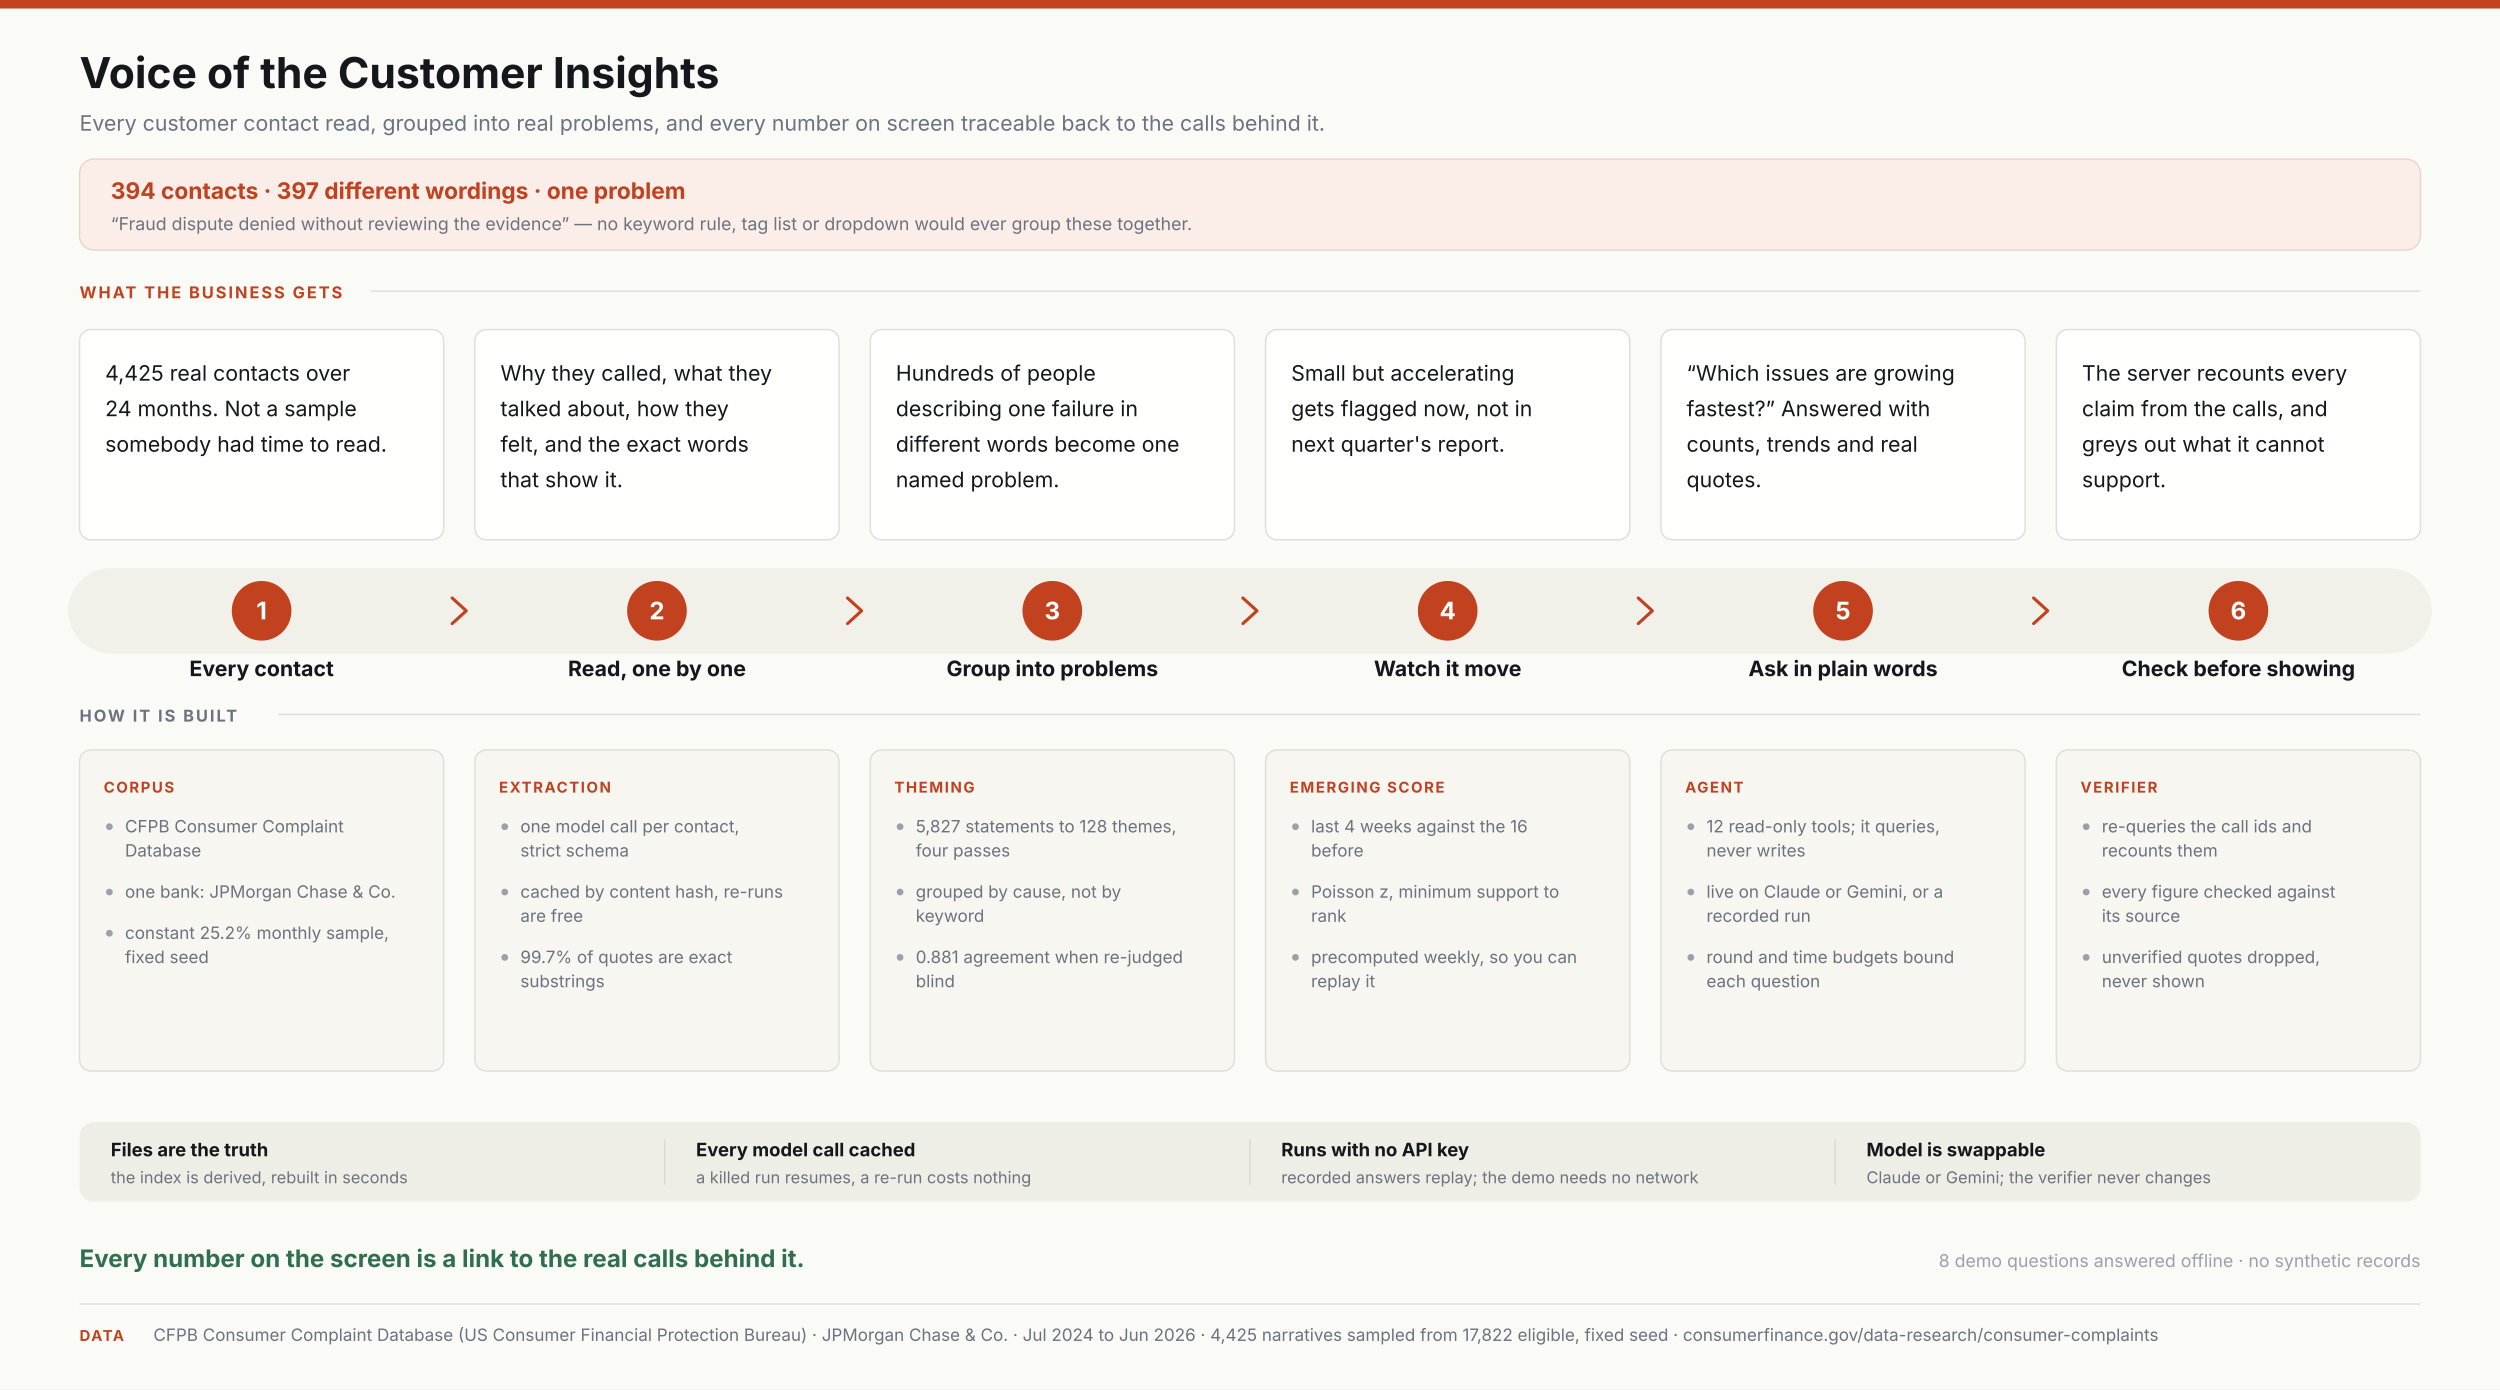
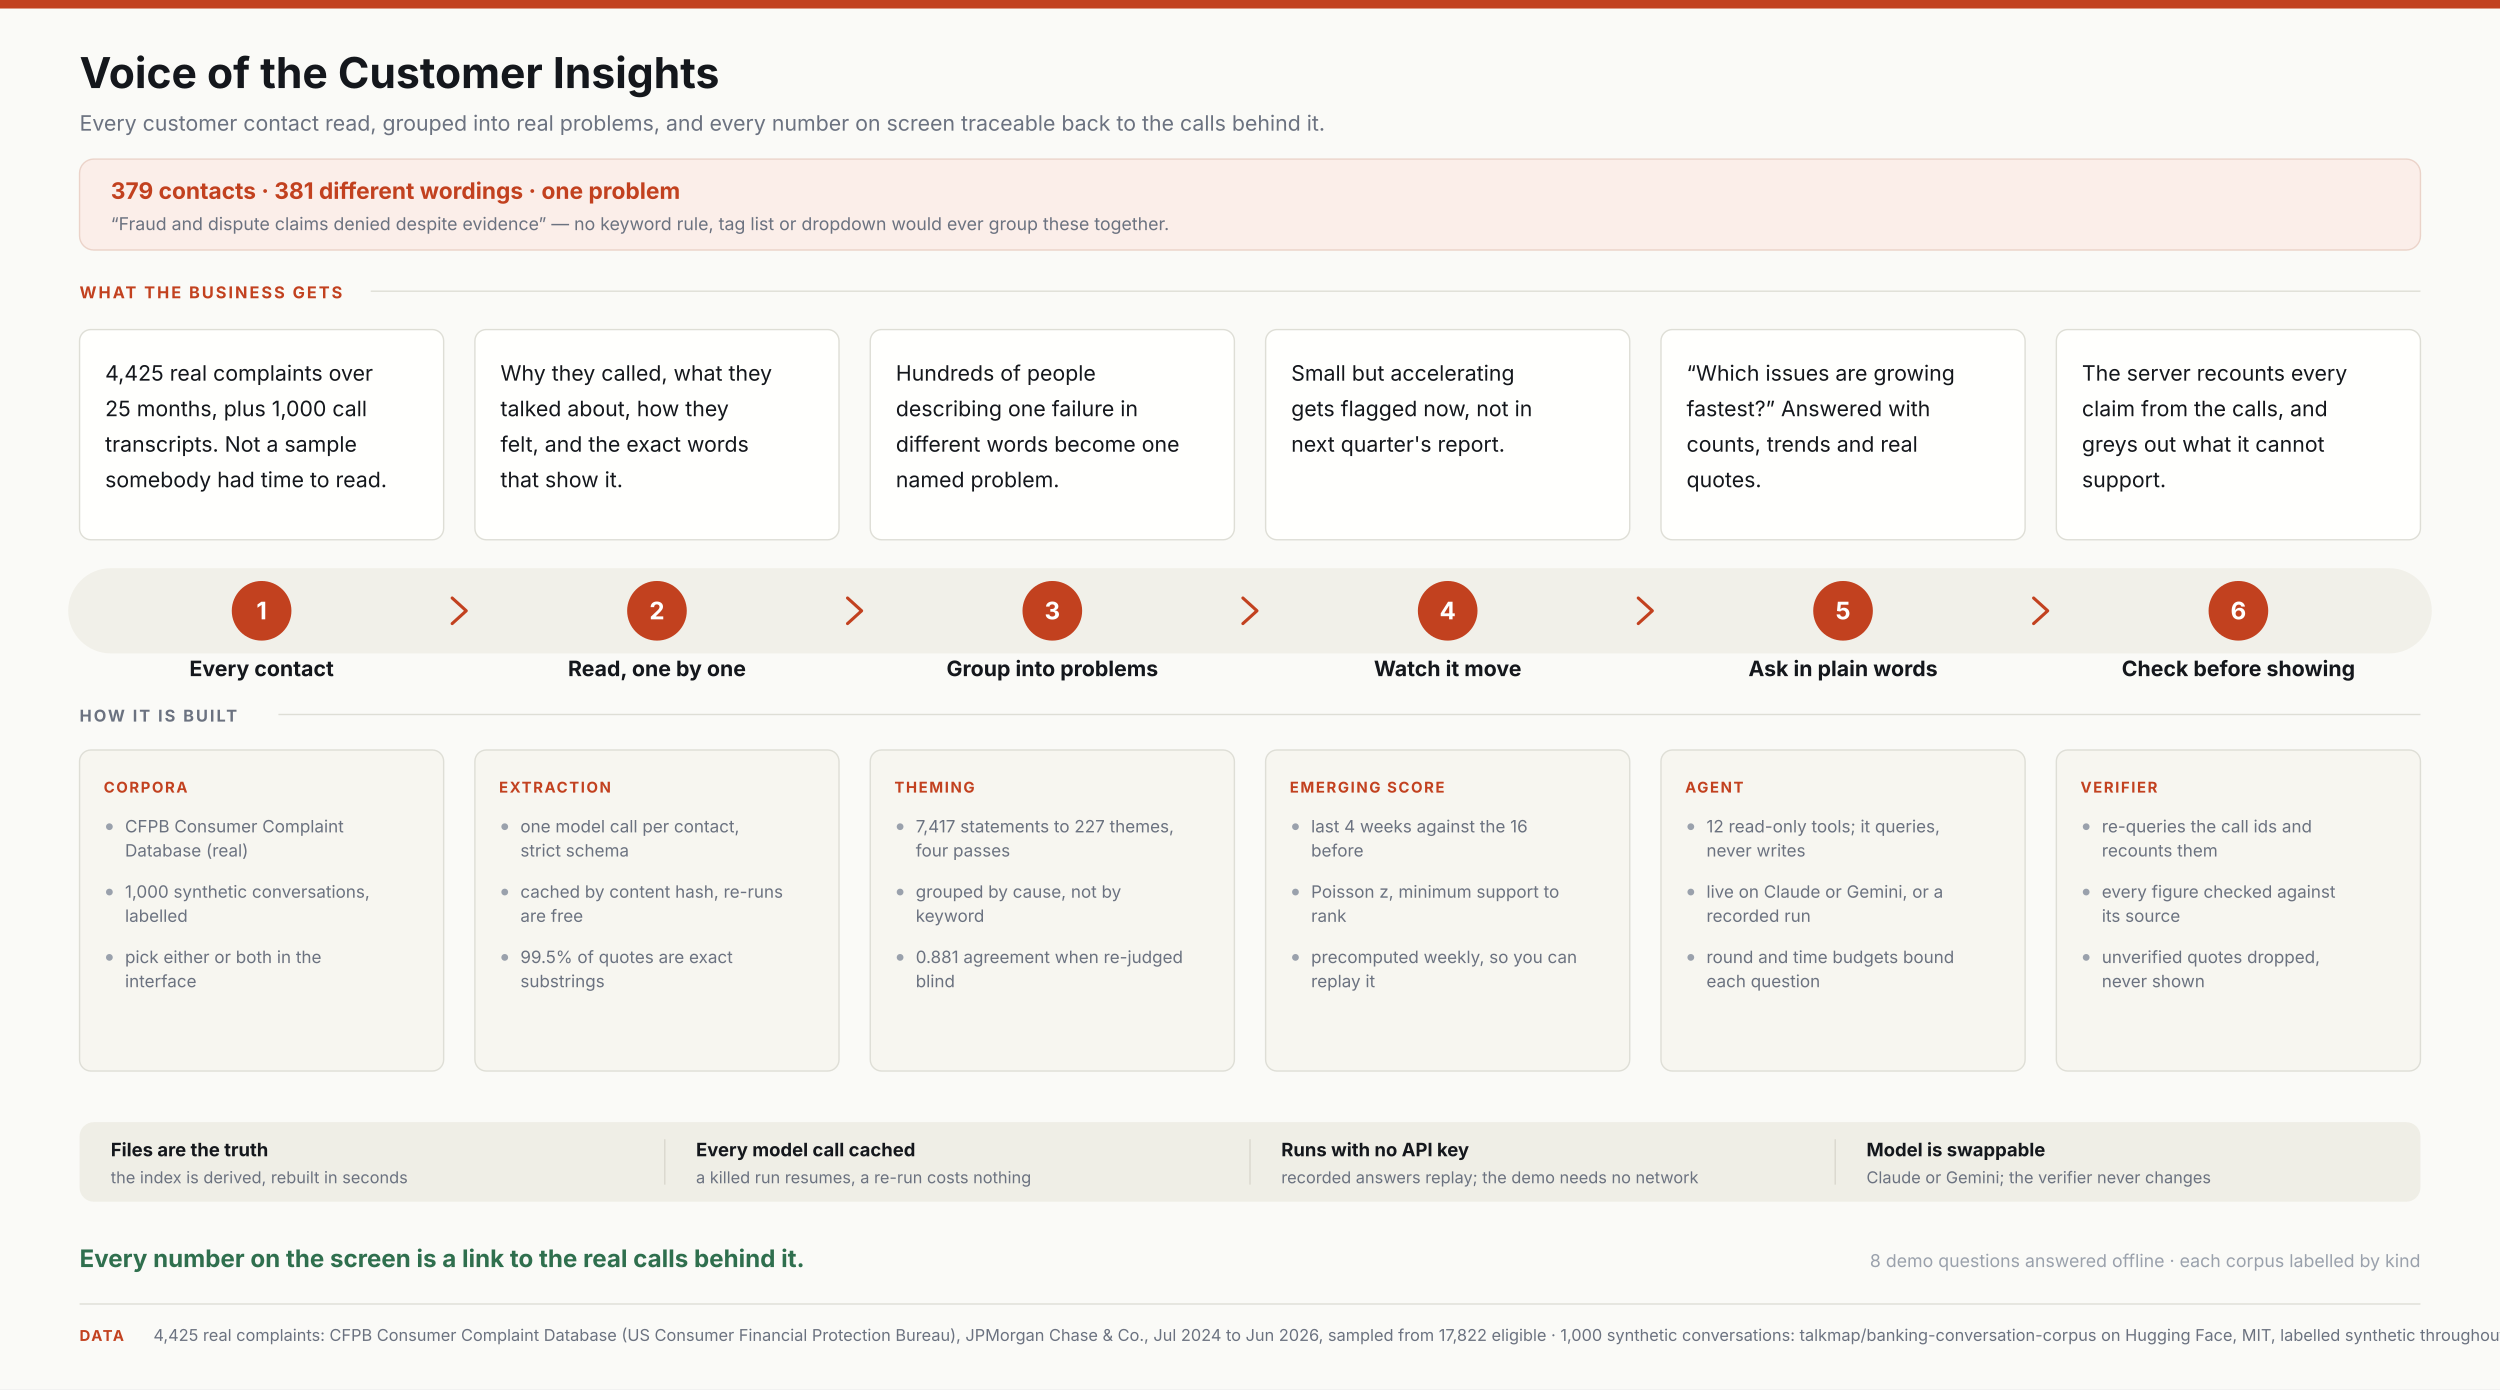
<svg xmlns="http://www.w3.org/2000/svg" viewBox="0 0 1760 978" width="1760" height="978" font-family="'Segoe UI',Inter,system-ui,-apple-system,sans-serif">
  <rect width="1760" height="978" fill="#FAFAF7" />
  <rect x="0" y="0" width="1760" height="6" fill="#C2411F" />
  <text x="56" y="62" font-family="'Segoe UI',Inter,system-ui,-apple-system,sans-serif" font-size="30" fill="#14171C" font-weight="700" text-anchor="start">Voice of the Customer Insights</text>
  <text x="56" y="92" font-family="'Segoe UI',Inter,system-ui,-apple-system,sans-serif" font-size="15" fill="#6B7280" font-weight="400" text-anchor="start">Every customer contact read, grouped into real problems, and every number on screen traceable back to the calls behind it.</text>
  <rect x="56" y="112" width="1648" height="64" rx="10" fill="#FBEEE9" stroke="#EBD3C9" stroke-width="1" />
-   <text x="78" y="140" font-family="'Segoe UI',Inter,system-ui,-apple-system,sans-serif" font-size="16" fill="#C2411F" font-weight="700" text-anchor="start">394 contacts  ·  397 different wordings  ·  one problem</text>
-   <text x="78" y="162" font-family="'Segoe UI',Inter,system-ui,-apple-system,sans-serif" font-size="12.5" fill="#6B7280" font-weight="400" text-anchor="start">“Fraud dispute denied without reviewing the evidence”  —  no keyword rule, tag list or dropdown would ever group these together.</text>
+   <text x="78" y="140" font-family="'Segoe UI',Inter,system-ui,-apple-system,sans-serif" font-size="16" fill="#C2411F" font-weight="700" text-anchor="start">379 contacts  ·  381 different wordings  ·  one problem</text>
+   <text x="78" y="162" font-family="'Segoe UI',Inter,system-ui,-apple-system,sans-serif" font-size="12.5" fill="#6B7280" font-weight="400" text-anchor="start">“Fraud and dispute claims denied despite evidence”  —  no keyword rule, tag list or dropdown would ever group these together.</text>
  <text x="56" y="210" font-family="'Segoe UI',Inter,system-ui,-apple-system,sans-serif" font-size="11.5" fill="#C2411F" font-weight="700" text-anchor="start" letter-spacing="1.4">WHAT THE BUSINESS GETS</text>
  <line x1="261" y1="205" x2="1704" y2="205" stroke="#DEDED6" stroke-width="1" />
  <text x="56" y="508" font-family="'Segoe UI',Inter,system-ui,-apple-system,sans-serif" font-size="11.5" fill="#6B7280" font-weight="700" text-anchor="start" letter-spacing="1.4">HOW IT IS BUILT</text>
  <line x1="196" y1="503" x2="1704" y2="503" stroke="#DEDED6" stroke-width="1" />
  <rect x="48" y="400" width="1664" height="60" rx="30" fill="#F1F0E9" />
  <circle cx="184.167" cy="430" r="21" fill="#C2411F" />
  <text x="184.167" y="436" font-family="'Segoe UI',Inter,system-ui,-apple-system,sans-serif" font-size="17" fill="#FFFFFF" font-weight="700" text-anchor="middle">1</text>
  <text x="184.167" y="476" font-family="'Segoe UI',Inter,system-ui,-apple-system,sans-serif" font-size="15" fill="#14171C" font-weight="700" text-anchor="middle">Every contact</text>
  <path d="M318.333 421 L328.233 430 L318.333 439" fill="none" stroke="#C2411F" stroke-width="2.2" stroke-linecap="round" stroke-linejoin="round" />
  <rect x="56.0" y="232" width="256.333" height="148" rx="8" fill="#FFFFFD" stroke="#DEDED6" stroke-width="1" />
-   <text x="74.0" y="268" font-family="'Segoe UI',Inter,system-ui,-apple-system,sans-serif" font-size="15" fill="#14171C" font-weight="400" text-anchor="start">4,425 real contacts over</text>
-   <text x="74.0" y="293" font-family="'Segoe UI',Inter,system-ui,-apple-system,sans-serif" font-size="15" fill="#14171C" font-weight="400" text-anchor="start">24 months. Not a sample</text>
-   <text x="74.0" y="318" font-family="'Segoe UI',Inter,system-ui,-apple-system,sans-serif" font-size="15" fill="#14171C" font-weight="400" text-anchor="start">somebody had time to read.</text>
+   <text x="74.0" y="268" font-family="'Segoe UI',Inter,system-ui,-apple-system,sans-serif" font-size="15" fill="#14171C" font-weight="400" text-anchor="start">4,425 real complaints over</text>
+   <text x="74.0" y="293" font-family="'Segoe UI',Inter,system-ui,-apple-system,sans-serif" font-size="15" fill="#14171C" font-weight="400" text-anchor="start">25 months, plus 1,000 call</text>
+   <text x="74.0" y="318" font-family="'Segoe UI',Inter,system-ui,-apple-system,sans-serif" font-size="15" fill="#14171C" font-weight="400" text-anchor="start">transcripts. Not a sample</text>
+   <text x="74.0" y="343" font-family="'Segoe UI',Inter,system-ui,-apple-system,sans-serif" font-size="15" fill="#14171C" font-weight="400" text-anchor="start">somebody had time to read.</text>
  <rect x="56.0" y="528" width="256.333" height="226" rx="8" fill="#F7F6F0" stroke="#DEDED6" stroke-width="1" />
-   <text x="73.0" y="558" font-family="'Segoe UI',Inter,system-ui,-apple-system,sans-serif" font-size="10.5" fill="#C2411F" font-weight="700" text-anchor="start" letter-spacing="1.1">CORPUS</text>
+   <text x="73.0" y="558" font-family="'Segoe UI',Inter,system-ui,-apple-system,sans-serif" font-size="10.5" fill="#C2411F" font-weight="700" text-anchor="start" letter-spacing="1.1">CORPORA</text>
  <circle cx="77.0" cy="582" r="2.4" fill="#9AA1AC" />
  <text x="88.0" y="586" font-family="'Segoe UI',Inter,system-ui,-apple-system,sans-serif" font-size="12" fill="#6B7280" font-weight="400" text-anchor="start">CFPB Consumer Complaint</text>
-   <text x="88.0" y="603" font-family="'Segoe UI',Inter,system-ui,-apple-system,sans-serif" font-size="12" fill="#6B7280" font-weight="400" text-anchor="start">Database</text>
+   <text x="88.0" y="603" font-family="'Segoe UI',Inter,system-ui,-apple-system,sans-serif" font-size="12" fill="#6B7280" font-weight="400" text-anchor="start">Database (real)</text>
  <circle cx="77.0" cy="628" r="2.4" fill="#9AA1AC" />
-   <text x="88.0" y="632" font-family="'Segoe UI',Inter,system-ui,-apple-system,sans-serif" font-size="12" fill="#6B7280" font-weight="400" text-anchor="start">one bank: JPMorgan Chase &amp; Co.</text>
-   <circle cx="77.0" cy="657" r="2.4" fill="#9AA1AC" />
-   <text x="88.0" y="661" font-family="'Segoe UI',Inter,system-ui,-apple-system,sans-serif" font-size="12" fill="#6B7280" font-weight="400" text-anchor="start">constant 25.2% monthly sample,</text>
-   <text x="88.0" y="678" font-family="'Segoe UI',Inter,system-ui,-apple-system,sans-serif" font-size="12" fill="#6B7280" font-weight="400" text-anchor="start">fixed seed</text>
+   <text x="88.0" y="632" font-family="'Segoe UI',Inter,system-ui,-apple-system,sans-serif" font-size="12" fill="#6B7280" font-weight="400" text-anchor="start">1,000 synthetic conversations,</text>
+   <text x="88.0" y="649" font-family="'Segoe UI',Inter,system-ui,-apple-system,sans-serif" font-size="12" fill="#6B7280" font-weight="400" text-anchor="start">labelled</text>
+   <circle cx="77.0" cy="674" r="2.4" fill="#9AA1AC" />
+   <text x="88.0" y="678" font-family="'Segoe UI',Inter,system-ui,-apple-system,sans-serif" font-size="12" fill="#6B7280" font-weight="400" text-anchor="start">pick either or both in the</text>
+   <text x="88.0" y="695" font-family="'Segoe UI',Inter,system-ui,-apple-system,sans-serif" font-size="12" fill="#6B7280" font-weight="400" text-anchor="start">interface</text>
  <circle cx="462.5" cy="430" r="21" fill="#C2411F" />
  <text x="462.5" y="436" font-family="'Segoe UI',Inter,system-ui,-apple-system,sans-serif" font-size="17" fill="#FFFFFF" font-weight="700" text-anchor="middle">2</text>
  <text x="462.5" y="476" font-family="'Segoe UI',Inter,system-ui,-apple-system,sans-serif" font-size="15" fill="#14171C" font-weight="700" text-anchor="middle">Read, one by one</text>
  <path d="M596.667 421 L606.567 430 L596.667 439" fill="none" stroke="#C2411F" stroke-width="2.2" stroke-linecap="round" stroke-linejoin="round" />
  <rect x="334.333" y="232" width="256.333" height="148" rx="8" fill="#FFFFFD" stroke="#DEDED6" stroke-width="1" />
  <text x="352.333" y="268" font-family="'Segoe UI',Inter,system-ui,-apple-system,sans-serif" font-size="15" fill="#14171C" font-weight="400" text-anchor="start">Why they called, what they</text>
  <text x="352.333" y="293" font-family="'Segoe UI',Inter,system-ui,-apple-system,sans-serif" font-size="15" fill="#14171C" font-weight="400" text-anchor="start">talked about, how they</text>
  <text x="352.333" y="318" font-family="'Segoe UI',Inter,system-ui,-apple-system,sans-serif" font-size="15" fill="#14171C" font-weight="400" text-anchor="start">felt, and the exact words</text>
  <text x="352.333" y="343" font-family="'Segoe UI',Inter,system-ui,-apple-system,sans-serif" font-size="15" fill="#14171C" font-weight="400" text-anchor="start">that show it.</text>
  <rect x="334.333" y="528" width="256.333" height="226" rx="8" fill="#F7F6F0" stroke="#DEDED6" stroke-width="1" />
  <text x="351.333" y="558" font-family="'Segoe UI',Inter,system-ui,-apple-system,sans-serif" font-size="10.5" fill="#C2411F" font-weight="700" text-anchor="start" letter-spacing="1.1">EXTRACTION</text>
  <circle cx="355.333" cy="582" r="2.4" fill="#9AA1AC" />
  <text x="366.333" y="586" font-family="'Segoe UI',Inter,system-ui,-apple-system,sans-serif" font-size="12" fill="#6B7280" font-weight="400" text-anchor="start">one model call per contact,</text>
  <text x="366.333" y="603" font-family="'Segoe UI',Inter,system-ui,-apple-system,sans-serif" font-size="12" fill="#6B7280" font-weight="400" text-anchor="start">strict schema</text>
  <circle cx="355.333" cy="628" r="2.4" fill="#9AA1AC" />
  <text x="366.333" y="632" font-family="'Segoe UI',Inter,system-ui,-apple-system,sans-serif" font-size="12" fill="#6B7280" font-weight="400" text-anchor="start">cached by content hash, re-runs</text>
  <text x="366.333" y="649" font-family="'Segoe UI',Inter,system-ui,-apple-system,sans-serif" font-size="12" fill="#6B7280" font-weight="400" text-anchor="start">are free</text>
  <circle cx="355.333" cy="674" r="2.4" fill="#9AA1AC" />
-   <text x="366.333" y="678" font-family="'Segoe UI',Inter,system-ui,-apple-system,sans-serif" font-size="12" fill="#6B7280" font-weight="400" text-anchor="start">99.7% of quotes are exact</text>
+   <text x="366.333" y="678" font-family="'Segoe UI',Inter,system-ui,-apple-system,sans-serif" font-size="12" fill="#6B7280" font-weight="400" text-anchor="start">99.5% of quotes are exact</text>
  <text x="366.333" y="695" font-family="'Segoe UI',Inter,system-ui,-apple-system,sans-serif" font-size="12" fill="#6B7280" font-weight="400" text-anchor="start">substrings</text>
  <circle cx="740.833" cy="430" r="21" fill="#C2411F" />
  <text x="740.833" y="436" font-family="'Segoe UI',Inter,system-ui,-apple-system,sans-serif" font-size="17" fill="#FFFFFF" font-weight="700" text-anchor="middle">3</text>
  <text x="740.833" y="476" font-family="'Segoe UI',Inter,system-ui,-apple-system,sans-serif" font-size="15" fill="#14171C" font-weight="700" text-anchor="middle">Group into problems</text>
  <path d="M875.0 421 L884.9 430 L875.0 439" fill="none" stroke="#C2411F" stroke-width="2.2" stroke-linecap="round" stroke-linejoin="round" />
  <rect x="612.667" y="232" width="256.333" height="148" rx="8" fill="#FFFFFD" stroke="#DEDED6" stroke-width="1" />
  <text x="630.667" y="268" font-family="'Segoe UI',Inter,system-ui,-apple-system,sans-serif" font-size="15" fill="#14171C" font-weight="400" text-anchor="start">Hundreds of people</text>
  <text x="630.667" y="293" font-family="'Segoe UI',Inter,system-ui,-apple-system,sans-serif" font-size="15" fill="#14171C" font-weight="400" text-anchor="start">describing one failure in</text>
  <text x="630.667" y="318" font-family="'Segoe UI',Inter,system-ui,-apple-system,sans-serif" font-size="15" fill="#14171C" font-weight="400" text-anchor="start">different words become one</text>
  <text x="630.667" y="343" font-family="'Segoe UI',Inter,system-ui,-apple-system,sans-serif" font-size="15" fill="#14171C" font-weight="400" text-anchor="start">named problem.</text>
  <rect x="612.667" y="528" width="256.333" height="226" rx="8" fill="#F7F6F0" stroke="#DEDED6" stroke-width="1" />
  <text x="629.667" y="558" font-family="'Segoe UI',Inter,system-ui,-apple-system,sans-serif" font-size="10.5" fill="#C2411F" font-weight="700" text-anchor="start" letter-spacing="1.1">THEMING</text>
  <circle cx="633.667" cy="582" r="2.4" fill="#9AA1AC" />
-   <text x="644.667" y="586" font-family="'Segoe UI',Inter,system-ui,-apple-system,sans-serif" font-size="12" fill="#6B7280" font-weight="400" text-anchor="start">5,827 statements to 128 themes,</text>
+   <text x="644.667" y="586" font-family="'Segoe UI',Inter,system-ui,-apple-system,sans-serif" font-size="12" fill="#6B7280" font-weight="400" text-anchor="start">7,417 statements to 227 themes,</text>
  <text x="644.667" y="603" font-family="'Segoe UI',Inter,system-ui,-apple-system,sans-serif" font-size="12" fill="#6B7280" font-weight="400" text-anchor="start">four passes</text>
  <circle cx="633.667" cy="628" r="2.4" fill="#9AA1AC" />
  <text x="644.667" y="632" font-family="'Segoe UI',Inter,system-ui,-apple-system,sans-serif" font-size="12" fill="#6B7280" font-weight="400" text-anchor="start">grouped by cause, not by</text>
  <text x="644.667" y="649" font-family="'Segoe UI',Inter,system-ui,-apple-system,sans-serif" font-size="12" fill="#6B7280" font-weight="400" text-anchor="start">keyword</text>
  <circle cx="633.667" cy="674" r="2.4" fill="#9AA1AC" />
  <text x="644.667" y="678" font-family="'Segoe UI',Inter,system-ui,-apple-system,sans-serif" font-size="12" fill="#6B7280" font-weight="400" text-anchor="start">0.881 agreement when re-judged</text>
  <text x="644.667" y="695" font-family="'Segoe UI',Inter,system-ui,-apple-system,sans-serif" font-size="12" fill="#6B7280" font-weight="400" text-anchor="start">blind</text>
  <circle cx="1019.167" cy="430" r="21" fill="#C2411F" />
  <text x="1019.167" y="436" font-family="'Segoe UI',Inter,system-ui,-apple-system,sans-serif" font-size="17" fill="#FFFFFF" font-weight="700" text-anchor="middle">4</text>
  <text x="1019.167" y="476" font-family="'Segoe UI',Inter,system-ui,-apple-system,sans-serif" font-size="15" fill="#14171C" font-weight="700" text-anchor="middle">Watch it move</text>
  <path d="M1153.333 421 L1163.233 430 L1153.333 439" fill="none" stroke="#C2411F" stroke-width="2.2" stroke-linecap="round" stroke-linejoin="round" />
  <rect x="891.0" y="232" width="256.333" height="148" rx="8" fill="#FFFFFD" stroke="#DEDED6" stroke-width="1" />
  <text x="909.0" y="268" font-family="'Segoe UI',Inter,system-ui,-apple-system,sans-serif" font-size="15" fill="#14171C" font-weight="400" text-anchor="start">Small but accelerating</text>
  <text x="909.0" y="293" font-family="'Segoe UI',Inter,system-ui,-apple-system,sans-serif" font-size="15" fill="#14171C" font-weight="400" text-anchor="start">gets flagged now, not in</text>
  <text x="909.0" y="318" font-family="'Segoe UI',Inter,system-ui,-apple-system,sans-serif" font-size="15" fill="#14171C" font-weight="400" text-anchor="start">next quarter's report.</text>
  <rect x="891.0" y="528" width="256.333" height="226" rx="8" fill="#F7F6F0" stroke="#DEDED6" stroke-width="1" />
  <text x="908.0" y="558" font-family="'Segoe UI',Inter,system-ui,-apple-system,sans-serif" font-size="10.5" fill="#C2411F" font-weight="700" text-anchor="start" letter-spacing="1.1">EMERGING SCORE</text>
  <circle cx="912.0" cy="582" r="2.4" fill="#9AA1AC" />
  <text x="923.0" y="586" font-family="'Segoe UI',Inter,system-ui,-apple-system,sans-serif" font-size="12" fill="#6B7280" font-weight="400" text-anchor="start">last 4 weeks against the 16</text>
  <text x="923.0" y="603" font-family="'Segoe UI',Inter,system-ui,-apple-system,sans-serif" font-size="12" fill="#6B7280" font-weight="400" text-anchor="start">before</text>
  <circle cx="912.0" cy="628" r="2.4" fill="#9AA1AC" />
  <text x="923.0" y="632" font-family="'Segoe UI',Inter,system-ui,-apple-system,sans-serif" font-size="12" fill="#6B7280" font-weight="400" text-anchor="start">Poisson z, minimum support to</text>
  <text x="923.0" y="649" font-family="'Segoe UI',Inter,system-ui,-apple-system,sans-serif" font-size="12" fill="#6B7280" font-weight="400" text-anchor="start">rank</text>
  <circle cx="912.0" cy="674" r="2.4" fill="#9AA1AC" />
  <text x="923.0" y="678" font-family="'Segoe UI',Inter,system-ui,-apple-system,sans-serif" font-size="12" fill="#6B7280" font-weight="400" text-anchor="start">precomputed weekly, so you can</text>
  <text x="923.0" y="695" font-family="'Segoe UI',Inter,system-ui,-apple-system,sans-serif" font-size="12" fill="#6B7280" font-weight="400" text-anchor="start">replay it</text>
  <circle cx="1297.5" cy="430" r="21" fill="#C2411F" />
  <text x="1297.5" y="436" font-family="'Segoe UI',Inter,system-ui,-apple-system,sans-serif" font-size="17" fill="#FFFFFF" font-weight="700" text-anchor="middle">5</text>
  <text x="1297.5" y="476" font-family="'Segoe UI',Inter,system-ui,-apple-system,sans-serif" font-size="15" fill="#14171C" font-weight="700" text-anchor="middle">Ask in plain words</text>
  <path d="M1431.667 421 L1441.567 430 L1431.667 439" fill="none" stroke="#C2411F" stroke-width="2.2" stroke-linecap="round" stroke-linejoin="round" />
  <rect x="1169.333" y="232" width="256.333" height="148" rx="8" fill="#FFFFFD" stroke="#DEDED6" stroke-width="1" />
  <text x="1187.333" y="268" font-family="'Segoe UI',Inter,system-ui,-apple-system,sans-serif" font-size="15" fill="#14171C" font-weight="400" text-anchor="start">“Which issues are growing</text>
  <text x="1187.333" y="293" font-family="'Segoe UI',Inter,system-ui,-apple-system,sans-serif" font-size="15" fill="#14171C" font-weight="400" text-anchor="start">fastest?” Answered with</text>
  <text x="1187.333" y="318" font-family="'Segoe UI',Inter,system-ui,-apple-system,sans-serif" font-size="15" fill="#14171C" font-weight="400" text-anchor="start">counts, trends and real</text>
  <text x="1187.333" y="343" font-family="'Segoe UI',Inter,system-ui,-apple-system,sans-serif" font-size="15" fill="#14171C" font-weight="400" text-anchor="start">quotes.</text>
  <rect x="1169.333" y="528" width="256.333" height="226" rx="8" fill="#F7F6F0" stroke="#DEDED6" stroke-width="1" />
  <text x="1186.333" y="558" font-family="'Segoe UI',Inter,system-ui,-apple-system,sans-serif" font-size="10.5" fill="#C2411F" font-weight="700" text-anchor="start" letter-spacing="1.1">AGENT</text>
  <circle cx="1190.333" cy="582" r="2.4" fill="#9AA1AC" />
  <text x="1201.333" y="586" font-family="'Segoe UI',Inter,system-ui,-apple-system,sans-serif" font-size="12" fill="#6B7280" font-weight="400" text-anchor="start">12 read-only tools; it queries,</text>
  <text x="1201.333" y="603" font-family="'Segoe UI',Inter,system-ui,-apple-system,sans-serif" font-size="12" fill="#6B7280" font-weight="400" text-anchor="start">never writes</text>
  <circle cx="1190.333" cy="628" r="2.4" fill="#9AA1AC" />
  <text x="1201.333" y="632" font-family="'Segoe UI',Inter,system-ui,-apple-system,sans-serif" font-size="12" fill="#6B7280" font-weight="400" text-anchor="start">live on Claude or Gemini, or a</text>
  <text x="1201.333" y="649" font-family="'Segoe UI',Inter,system-ui,-apple-system,sans-serif" font-size="12" fill="#6B7280" font-weight="400" text-anchor="start">recorded run</text>
  <circle cx="1190.333" cy="674" r="2.4" fill="#9AA1AC" />
  <text x="1201.333" y="678" font-family="'Segoe UI',Inter,system-ui,-apple-system,sans-serif" font-size="12" fill="#6B7280" font-weight="400" text-anchor="start">round and time budgets bound</text>
  <text x="1201.333" y="695" font-family="'Segoe UI',Inter,system-ui,-apple-system,sans-serif" font-size="12" fill="#6B7280" font-weight="400" text-anchor="start">each question</text>
  <circle cx="1575.833" cy="430" r="21" fill="#C2411F" />
  <text x="1575.833" y="436" font-family="'Segoe UI',Inter,system-ui,-apple-system,sans-serif" font-size="17" fill="#FFFFFF" font-weight="700" text-anchor="middle">6</text>
  <text x="1575.833" y="476" font-family="'Segoe UI',Inter,system-ui,-apple-system,sans-serif" font-size="15" fill="#14171C" font-weight="700" text-anchor="middle">Check before showing</text>
  <rect x="1447.667" y="232" width="256.333" height="148" rx="8" fill="#FFFFFD" stroke="#DEDED6" stroke-width="1" />
  <text x="1465.667" y="268" font-family="'Segoe UI',Inter,system-ui,-apple-system,sans-serif" font-size="15" fill="#14171C" font-weight="400" text-anchor="start">The server recounts every</text>
  <text x="1465.667" y="293" font-family="'Segoe UI',Inter,system-ui,-apple-system,sans-serif" font-size="15" fill="#14171C" font-weight="400" text-anchor="start">claim from the calls, and</text>
  <text x="1465.667" y="318" font-family="'Segoe UI',Inter,system-ui,-apple-system,sans-serif" font-size="15" fill="#14171C" font-weight="400" text-anchor="start">greys out what it cannot</text>
  <text x="1465.667" y="343" font-family="'Segoe UI',Inter,system-ui,-apple-system,sans-serif" font-size="15" fill="#14171C" font-weight="400" text-anchor="start">support.</text>
  <rect x="1447.667" y="528" width="256.333" height="226" rx="8" fill="#F7F6F0" stroke="#DEDED6" stroke-width="1" />
  <text x="1464.667" y="558" font-family="'Segoe UI',Inter,system-ui,-apple-system,sans-serif" font-size="10.5" fill="#C2411F" font-weight="700" text-anchor="start" letter-spacing="1.1">VERIFIER</text>
  <circle cx="1468.667" cy="582" r="2.4" fill="#9AA1AC" />
  <text x="1479.667" y="586" font-family="'Segoe UI',Inter,system-ui,-apple-system,sans-serif" font-size="12" fill="#6B7280" font-weight="400" text-anchor="start">re-queries the call ids and</text>
  <text x="1479.667" y="603" font-family="'Segoe UI',Inter,system-ui,-apple-system,sans-serif" font-size="12" fill="#6B7280" font-weight="400" text-anchor="start">recounts them</text>
  <circle cx="1468.667" cy="628" r="2.4" fill="#9AA1AC" />
  <text x="1479.667" y="632" font-family="'Segoe UI',Inter,system-ui,-apple-system,sans-serif" font-size="12" fill="#6B7280" font-weight="400" text-anchor="start">every figure checked against</text>
  <text x="1479.667" y="649" font-family="'Segoe UI',Inter,system-ui,-apple-system,sans-serif" font-size="12" fill="#6B7280" font-weight="400" text-anchor="start">its source</text>
  <circle cx="1468.667" cy="674" r="2.4" fill="#9AA1AC" />
  <text x="1479.667" y="678" font-family="'Segoe UI',Inter,system-ui,-apple-system,sans-serif" font-size="12" fill="#6B7280" font-weight="400" text-anchor="start">unverified quotes dropped,</text>
  <text x="1479.667" y="695" font-family="'Segoe UI',Inter,system-ui,-apple-system,sans-serif" font-size="12" fill="#6B7280" font-weight="400" text-anchor="start">never shown</text>
  <rect x="56" y="790" width="1648" height="56" rx="10" fill="#EFEEE6" />
  <text x="78.0" y="814" font-family="'Segoe UI',Inter,system-ui,-apple-system,sans-serif" font-size="13" fill="#14171C" font-weight="700" text-anchor="start">Files are the truth</text>
  <text x="78.0" y="833" font-family="'Segoe UI',Inter,system-ui,-apple-system,sans-serif" font-size="11.5" fill="#6B7280" font-weight="400" text-anchor="start">the index is derived, rebuilt in seconds</text>
  <text x="490.0" y="814" font-family="'Segoe UI',Inter,system-ui,-apple-system,sans-serif" font-size="13" fill="#14171C" font-weight="700" text-anchor="start">Every model call cached</text>
  <text x="490.0" y="833" font-family="'Segoe UI',Inter,system-ui,-apple-system,sans-serif" font-size="11.5" fill="#6B7280" font-weight="400" text-anchor="start">a killed run resumes, a re-run costs nothing</text>
  <line x1="468.0" y1="802" x2="468.0" y2="834" stroke="#DAD8CE" stroke-width="1" />
  <text x="902.0" y="814" font-family="'Segoe UI',Inter,system-ui,-apple-system,sans-serif" font-size="13" fill="#14171C" font-weight="700" text-anchor="start">Runs with no API key</text>
  <text x="902.0" y="833" font-family="'Segoe UI',Inter,system-ui,-apple-system,sans-serif" font-size="11.5" fill="#6B7280" font-weight="400" text-anchor="start">recorded answers replay; the demo needs no network</text>
  <line x1="880.0" y1="802" x2="880.0" y2="834" stroke="#DAD8CE" stroke-width="1" />
  <text x="1314.0" y="814" font-family="'Segoe UI',Inter,system-ui,-apple-system,sans-serif" font-size="13" fill="#14171C" font-weight="700" text-anchor="start">Model is swappable</text>
  <text x="1314.0" y="833" font-family="'Segoe UI',Inter,system-ui,-apple-system,sans-serif" font-size="11.5" fill="#6B7280" font-weight="400" text-anchor="start">Claude or Gemini; the verifier never changes</text>
  <line x1="1292.0" y1="802" x2="1292.0" y2="834" stroke="#DAD8CE" stroke-width="1" />
  <text x="56" y="892" font-family="'Segoe UI',Inter,system-ui,-apple-system,sans-serif" font-size="17" fill="#2F6F4E" font-weight="700" text-anchor="start">Every number on the screen is a link to the real calls behind it.</text>
-   <text x="1704" y="892" font-family="'Segoe UI',Inter,system-ui,-apple-system,sans-serif" font-size="12.5" fill="#9AA1AC" font-weight="400" text-anchor="end">8 demo questions answered offline  ·  no synthetic records</text>
+   <text x="1704" y="892" font-family="'Segoe UI',Inter,system-ui,-apple-system,sans-serif" font-size="12.5" fill="#9AA1AC" font-weight="400" text-anchor="end">8 demo questions answered offline  ·  each corpus labelled by kind</text>
  <line x1="56" y1="918" x2="1704" y2="918" stroke="#DEDED6" stroke-width="1" />
  <text x="56" y="944" font-family="'Segoe UI',Inter,system-ui,-apple-system,sans-serif" font-size="10.5" fill="#C2411F" font-weight="700" text-anchor="start" letter-spacing="1.1">DATA</text>
-   <text x="108" y="944" font-family="'Segoe UI',Inter,system-ui,-apple-system,sans-serif" font-size="12" fill="#6B7280" font-weight="400" text-anchor="start">CFPB Consumer Complaint Database (US Consumer Financial Protection Bureau)  ·  JPMorgan Chase &amp; Co.  ·  Jul 2024 to Jun 2026  ·  4,425 narratives sampled from 17,822 eligible, fixed seed  ·  consumerfinance.gov/data-research/consumer-complaints</text>
+   <text x="108" y="944" font-family="'Segoe UI',Inter,system-ui,-apple-system,sans-serif" font-size="11.5" fill="#6B7280" font-weight="400" text-anchor="start">4,425 real complaints: CFPB Consumer Complaint Database (US Consumer Financial Protection Bureau), JPMorgan Chase &amp; Co., Jul 2024 to Jun 2026, sampled from 17,822 eligible  ·  1,000 synthetic conversations: talkmap/banking-conversation-corpus on Hugging Face, MIT, labelled synthetic throughout</text>
</svg>
